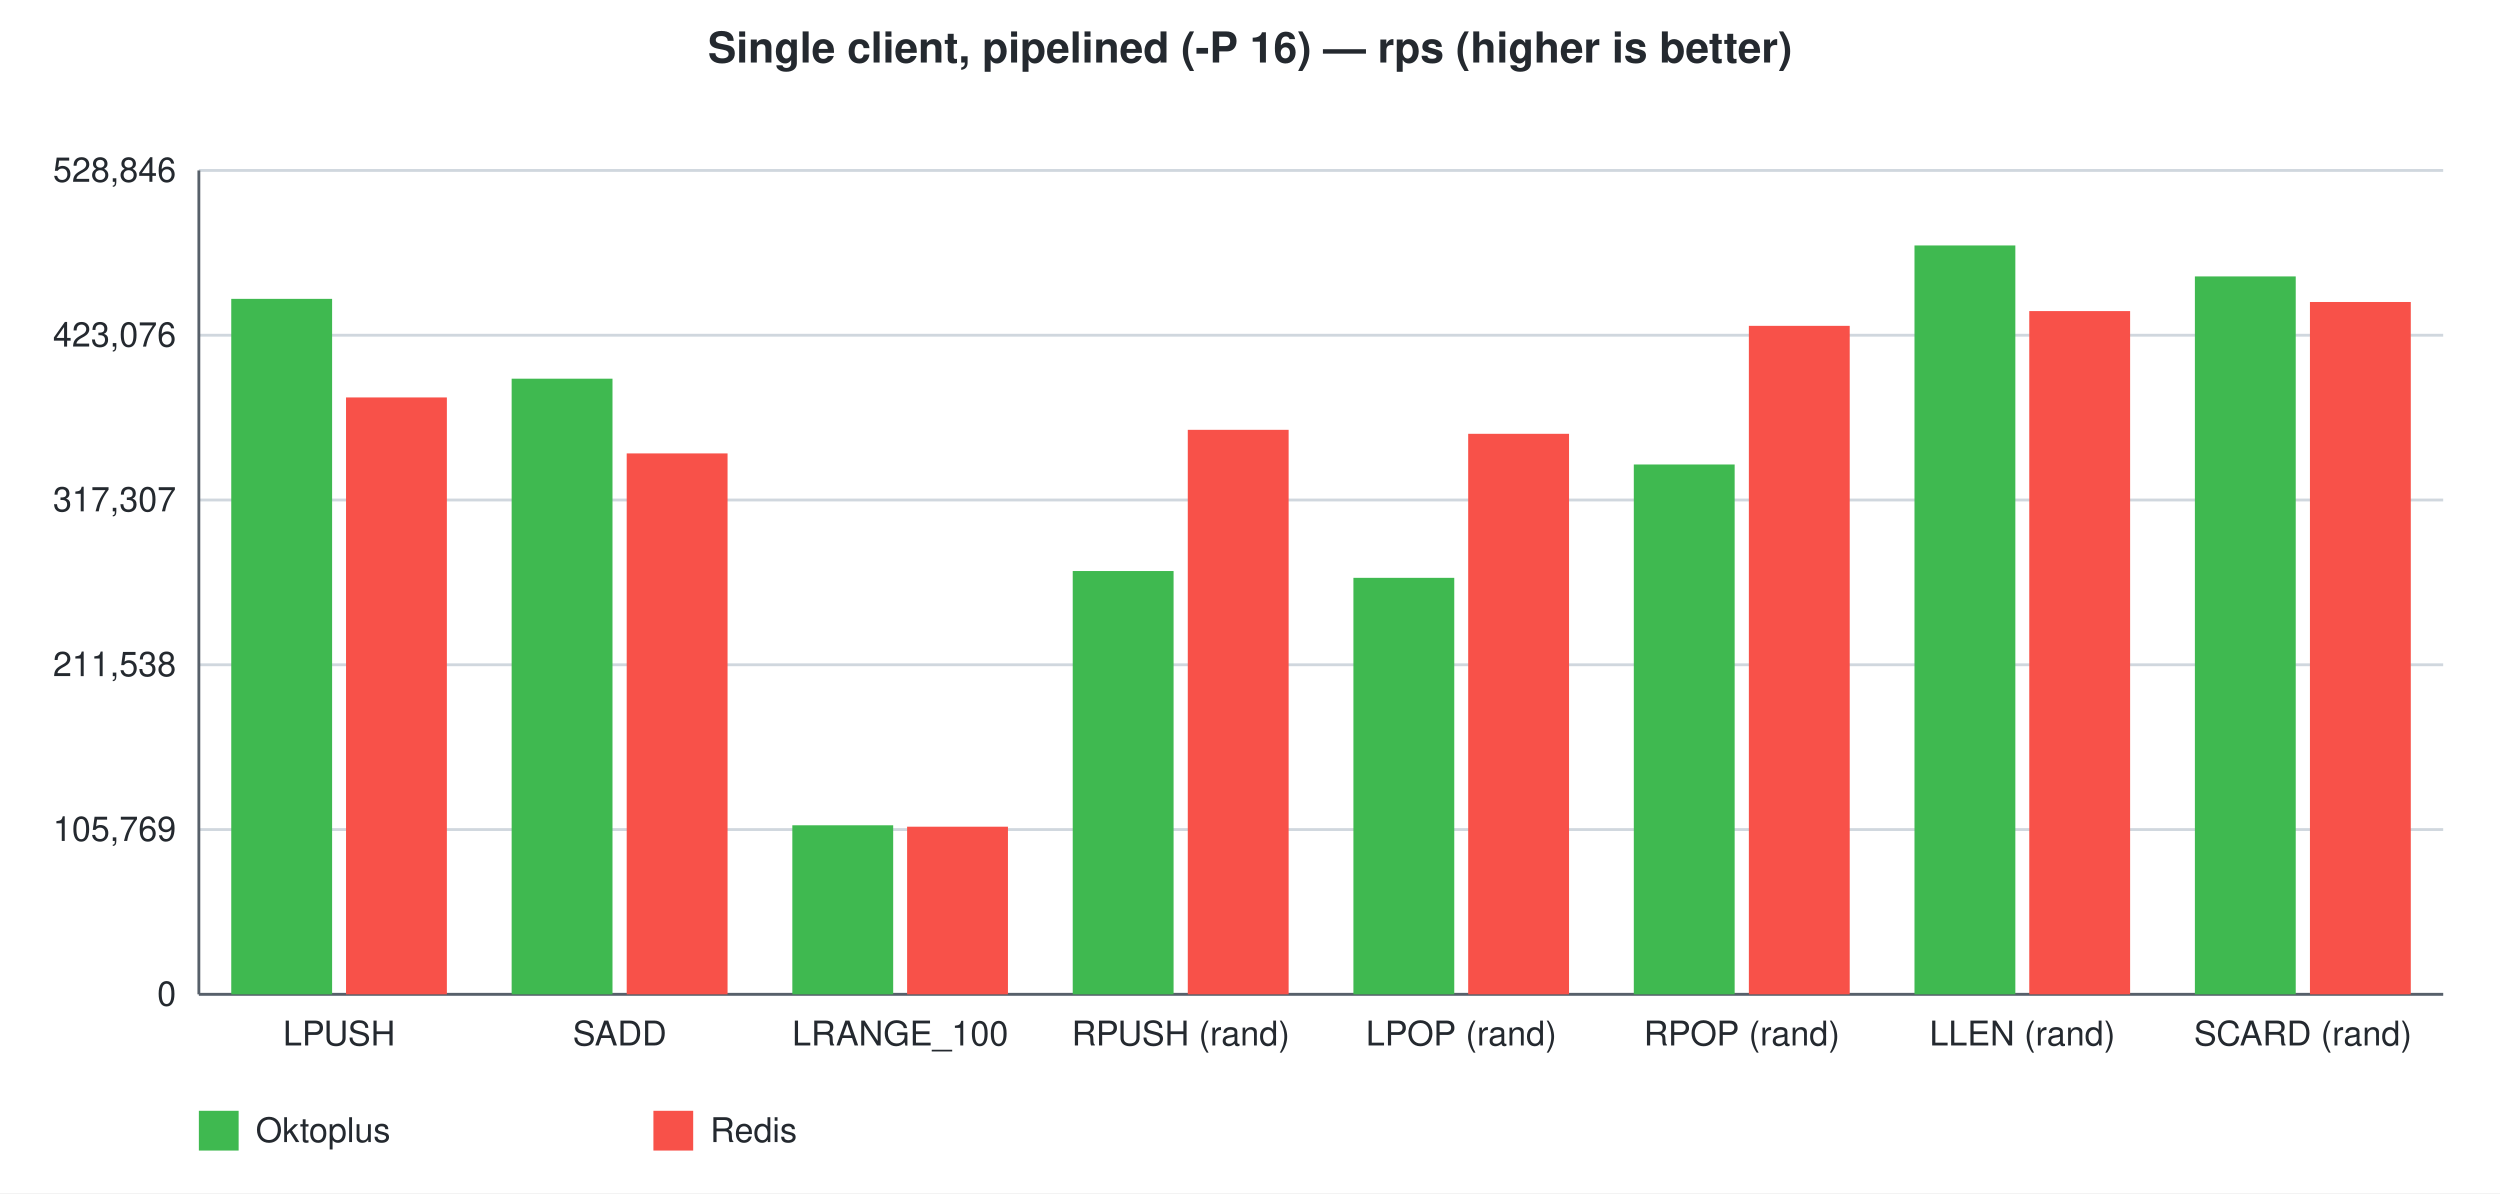
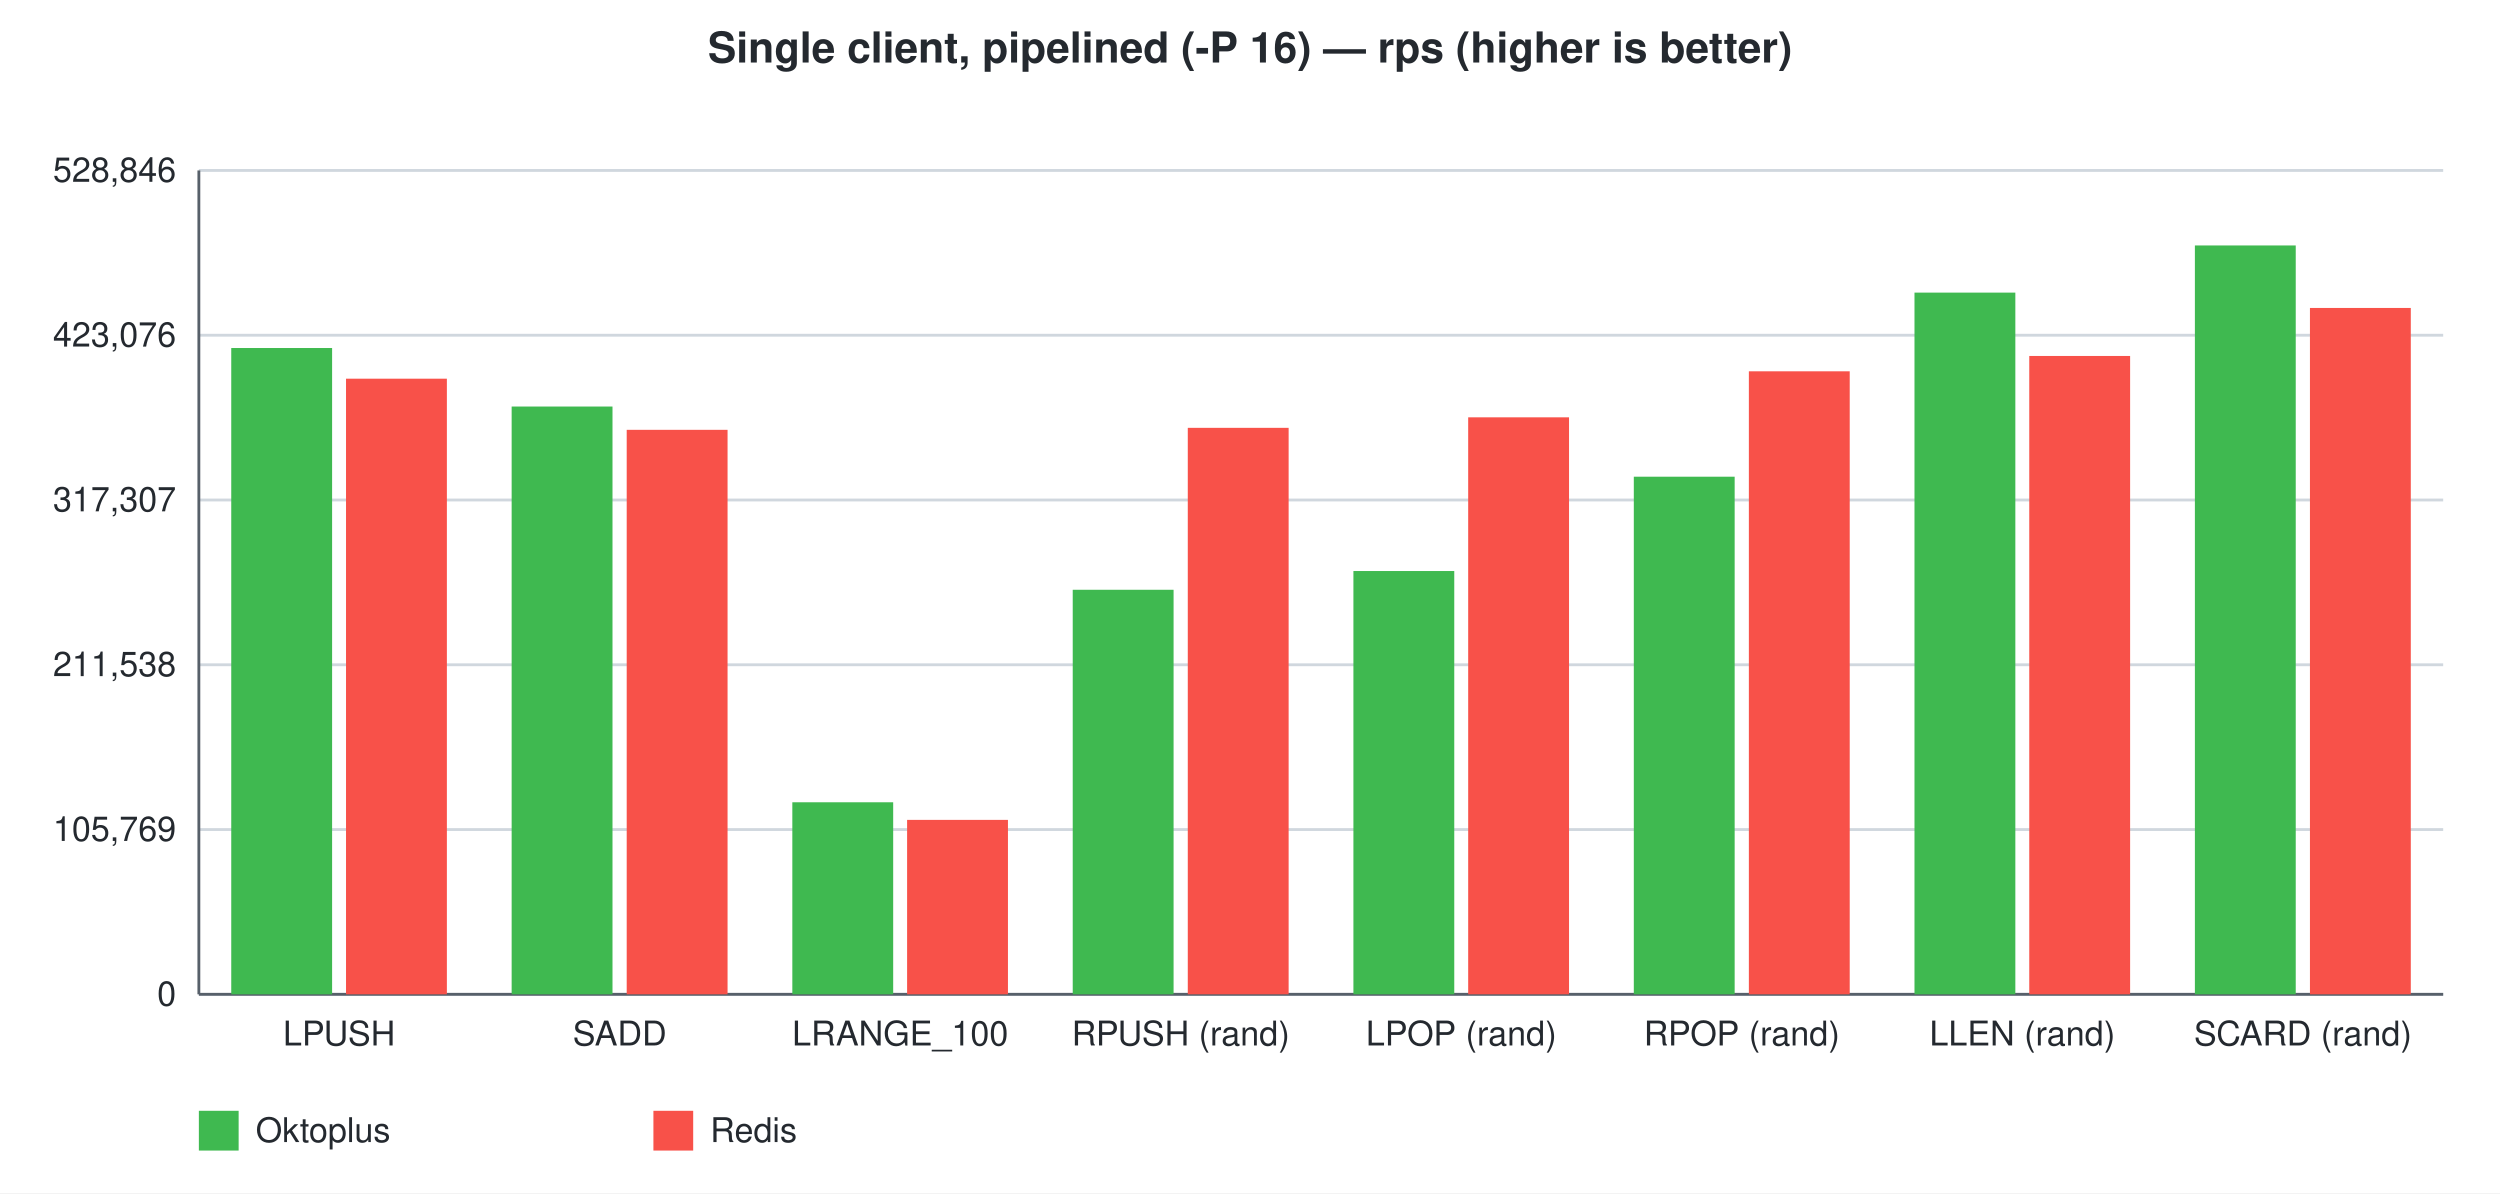
<svg xmlns="http://www.w3.org/2000/svg" width="880" height="420" viewBox="0 0 880 420" font-family="-apple-system, Segoe UI, Helvetica, Arial, sans-serif" font-size="12">
  <rect width="880" height="420" fill="#ffffff" />
  <text x="440.0" y="22" text-anchor="middle" fill="#24292f" font-size="15" font-weight="600">Single client, pipelined (-P 16) — rps (higher is better)</text>
  <line x1="70" y1="350.0" x2="860" y2="350.0" stroke="#d0d7de" stroke-width="1" />
  <text x="62" y="354.0" text-anchor="end" fill="#24292f">0</text>
  <line x1="70" y1="292.0" x2="860" y2="292.0" stroke="#d0d7de" stroke-width="1" />
  <text x="62" y="296.0" text-anchor="end" fill="#24292f">105,769</text>
  <line x1="70" y1="234.0" x2="860" y2="234.0" stroke="#d0d7de" stroke-width="1" />
  <text x="62" y="238.0" text-anchor="end" fill="#24292f">211,538</text>
  <line x1="70" y1="176.0" x2="860" y2="176.0" stroke="#d0d7de" stroke-width="1" />
  <text x="62" y="180.0" text-anchor="end" fill="#24292f">317,307</text>
  <line x1="70" y1="118" x2="860" y2="118" stroke="#d0d7de" stroke-width="1" />
  <text x="62" y="122" text-anchor="end" fill="#24292f">423,076</text>
  <line x1="70" y1="60.0" x2="860" y2="60.0" stroke="#d0d7de" stroke-width="1" />
  <text x="62" y="64.0" text-anchor="end" fill="#24292f">528,846</text>
  <line x1="70" y1="60" x2="70" y2="350" stroke="#57606a" stroke-width="1" />
  <line x1="70" y1="350" x2="860" y2="350" stroke="#57606a" stroke-width="1" />
  <text x="119.375" y="368" text-anchor="middle" fill="#24292f">LPUSH</text>
-   <rect x="81.4" y="105.2" width="35.5" height="244.8" fill="#3fb950" />
-   <rect x="121.8" y="139.9" width="35.5" height="210.1" fill="#f85149" />
+   <rect x="81.4" y="122.5" width="35.5" height="227.5" fill="#3fb950" />
+   <rect x="121.8" y="133.3" width="35.5" height="216.7" fill="#f85149" />
  <text x="218.125" y="368" text-anchor="middle" fill="#24292f">SADD</text>
-   <rect x="180.1" y="133.3" width="35.5" height="216.7" fill="#3fb950" />
-   <rect x="220.6" y="159.6" width="35.5" height="190.4" fill="#f85149" />
+   <rect x="180.1" y="143.1" width="35.5" height="206.9" fill="#3fb950" />
+   <rect x="220.6" y="151.3" width="35.5" height="198.7" fill="#f85149" />
  <text x="316.875" y="368" text-anchor="middle" fill="#24292f">LRANGE_100</text>
-   <rect x="278.9" y="290.5" width="35.5" height="59.5" fill="#3fb950" />
-   <rect x="319.3" y="291.0" width="35.5" height="59.0" fill="#f85149" />
+   <rect x="278.9" y="282.4" width="35.5" height="67.6" fill="#3fb950" />
+   <rect x="319.3" y="288.6" width="35.5" height="61.4" fill="#f85149" />
  <text x="415.625" y="368" text-anchor="middle" fill="#24292f">RPUSH (rand)</text>
-   <rect x="377.6" y="201.0" width="35.5" height="149.0" fill="#3fb950" />
-   <rect x="418.1" y="151.3" width="35.5" height="198.7" fill="#f85149" />
+   <rect x="377.6" y="207.6" width="35.5" height="142.4" fill="#3fb950" />
+   <rect x="418.1" y="150.6" width="35.5" height="199.4" fill="#f85149" />
  <text x="514.375" y="368" text-anchor="middle" fill="#24292f">LPOP (rand)</text>
-   <rect x="476.4" y="203.4" width="35.5" height="146.6" fill="#3fb950" />
-   <rect x="516.8" y="152.7" width="35.5" height="197.3" fill="#f85149" />
+   <rect x="476.4" y="201.0" width="35.5" height="149.0" fill="#3fb950" />
+   <rect x="516.8" y="146.9" width="35.5" height="203.1" fill="#f85149" />
  <text x="613.125" y="368" text-anchor="middle" fill="#24292f">RPOP (rand)</text>
-   <rect x="575.1" y="163.5" width="35.5" height="186.5" fill="#3fb950" />
-   <rect x="615.6" y="114.7" width="35.5" height="235.3" fill="#f85149" />
+   <rect x="575.1" y="167.8" width="35.5" height="182.2" fill="#3fb950" />
+   <rect x="615.6" y="130.7" width="35.5" height="219.3" fill="#f85149" />
  <text x="711.875" y="368" text-anchor="middle" fill="#24292f">LLEN (rand)</text>
-   <rect x="673.9" y="86.4" width="35.5" height="263.6" fill="#3fb950" />
-   <rect x="714.3" y="109.5" width="35.5" height="240.5" fill="#f85149" />
+   <rect x="673.9" y="103.0" width="35.5" height="247.0" fill="#3fb950" />
+   <rect x="714.3" y="125.3" width="35.5" height="224.7" fill="#f85149" />
  <text x="810.625" y="368" text-anchor="middle" fill="#24292f">SCARD (rand)</text>
-   <rect x="772.6" y="97.3" width="35.5" height="252.7" fill="#3fb950" />
-   <rect x="813.1" y="106.3" width="35.5" height="243.7" fill="#f85149" />
+   <rect x="772.6" y="86.4" width="35.5" height="263.6" fill="#3fb950" />
+   <rect x="813.1" y="108.4" width="35.5" height="241.6" fill="#f85149" />
  <rect x="70" y="391" width="14" height="14" fill="#3fb950" />
  <text x="90" y="402" fill="#24292f">Oktoplus</text>
  <rect x="230" y="391" width="14" height="14" fill="#f85149" />
  <text x="250" y="402" fill="#24292f">Redis</text>
</svg>
